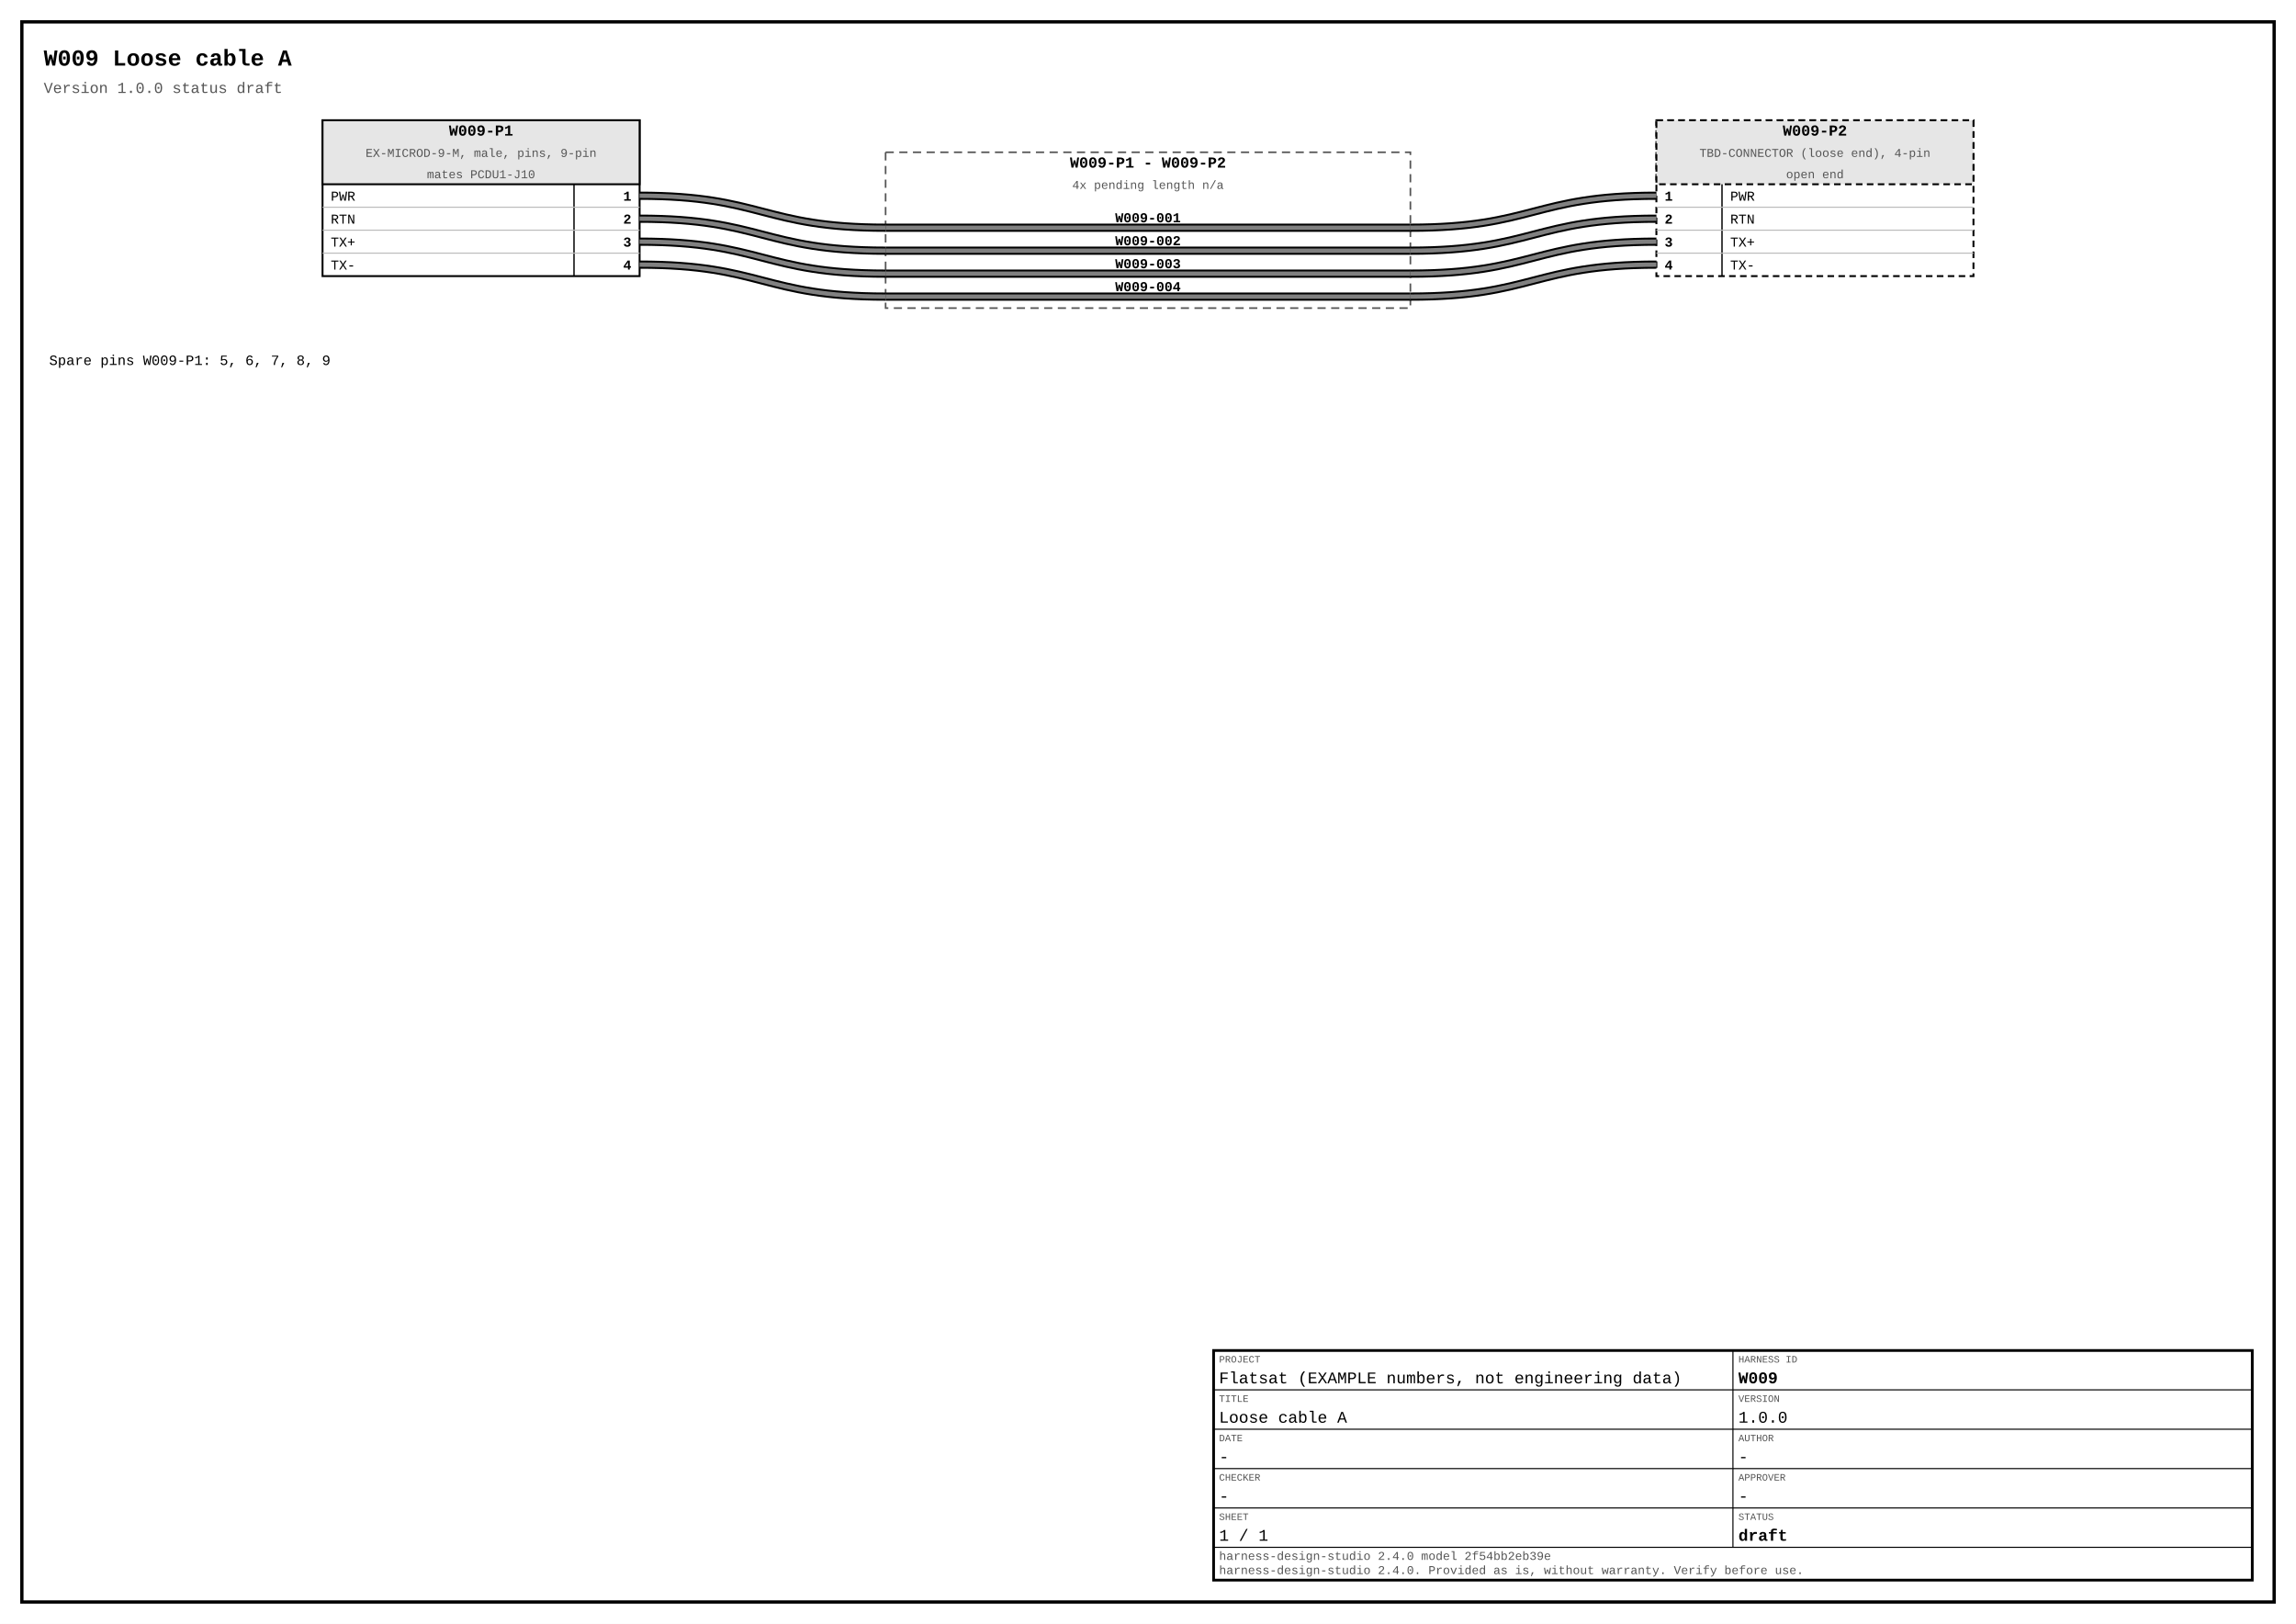
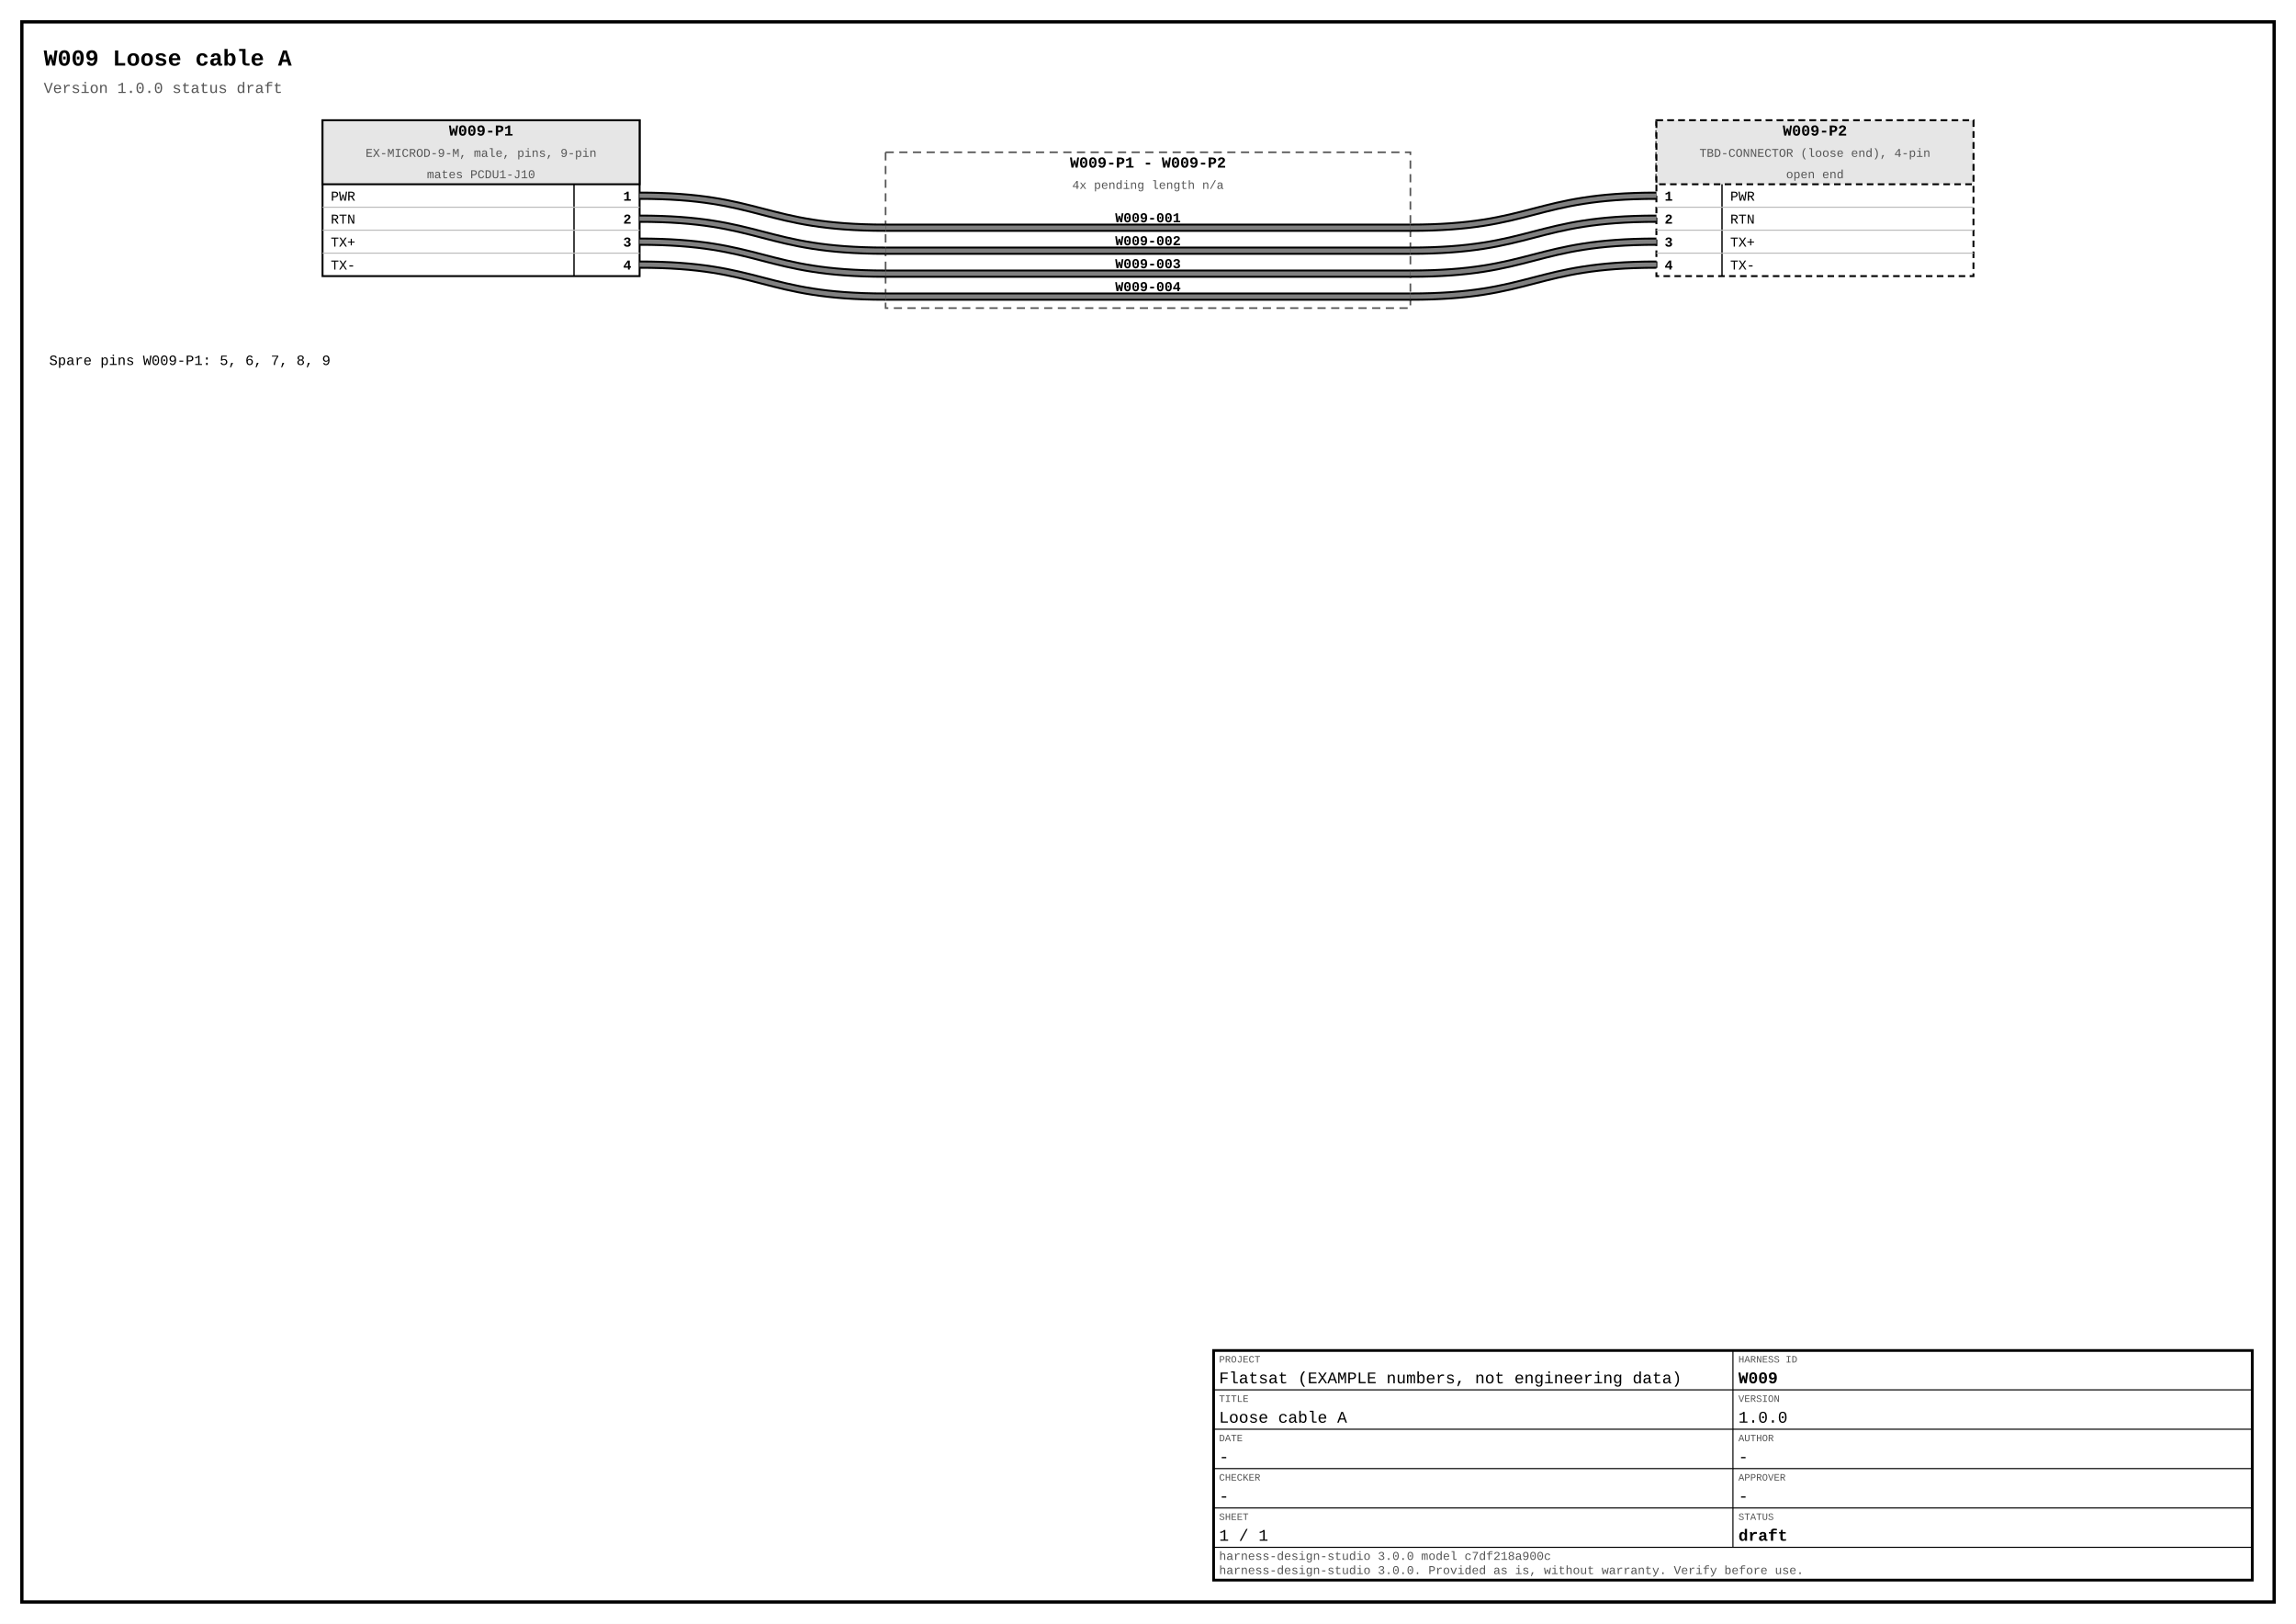
<svg xmlns="http://www.w3.org/2000/svg" width="420mm" height="297mm" viewBox="0 0 420 297" font-family="Courier New, Courier, monospace">
  <rect x="0" y="0" width="420" height="297" fill="#ffffff" />
  <rect x="4" y="4" width="412" height="289" fill="none" stroke="#000000" stroke-width="0.6" />
  <text x="8" y="12" font-size="4.2" font-weight="bold" text-anchor="start" fill="#000000">W009  Loose cable A</text>
  <text x="8" y="17" font-size="2.8" text-anchor="start" fill="#555555">Version 1.0.0  status draft</text>
  <rect x="59" y="22" width="58" height="28.5" fill="#ffffff" stroke="#000000" stroke-width="0.35" />
  <rect x="59" y="22" width="58" height="11.7" fill="#e6e6e6" stroke="#000000" stroke-width="0.35" />
  <text x="88" y="24.8" font-size="2.8" font-weight="bold" text-anchor="middle" fill="#000000">W009-P1</text>
  <text x="88" y="28.7" font-size="2.2" text-anchor="middle" fill="#555555">EX-MICROD-9-M, male, pins, 9-pin</text>
  <text x="88" y="32.6" font-size="2.2" text-anchor="middle" fill="#555555">mates PCDU1-J10</text>
  <line x1="105" y1="33.7" x2="105" y2="50.5" stroke="#000000" stroke-width="0.25" />
  <line x1="59" y1="37.9" x2="117" y2="37.9" stroke="#bbbbbb" stroke-width="0.2" />
  <text x="60.5" y="36.7" font-size="2.5" text-anchor="start" fill="#000000" data-ref="sig/W009-P1/1">PWR</text>
  <text x="115.5" y="36.7" font-size="2.5" font-weight="bold" text-anchor="end" fill="#000000" data-ref="pin/W009-P1/1">1</text>
  <line x1="59" y1="42.1" x2="117" y2="42.1" stroke="#bbbbbb" stroke-width="0.2" />
  <text x="60.5" y="40.9" font-size="2.5" text-anchor="start" fill="#000000" data-ref="sig/W009-P1/2">RTN</text>
  <text x="115.5" y="40.9" font-size="2.5" font-weight="bold" text-anchor="end" fill="#000000" data-ref="pin/W009-P1/2">2</text>
  <line x1="59" y1="46.3" x2="117" y2="46.3" stroke="#bbbbbb" stroke-width="0.2" />
  <text x="60.5" y="45.1" font-size="2.5" text-anchor="start" fill="#000000" data-ref="sig/W009-P1/3">TX+</text>
  <text x="115.5" y="45.1" font-size="2.5" font-weight="bold" text-anchor="end" fill="#000000" data-ref="pin/W009-P1/3">3</text>
  <text x="60.5" y="49.3" font-size="2.5" text-anchor="start" fill="#000000" data-ref="sig/W009-P1/4">TX-</text>
  <text x="115.5" y="49.3" font-size="2.5" font-weight="bold" text-anchor="end" fill="#000000" data-ref="pin/W009-P1/4">4</text>
  <rect x="303" y="22" width="58" height="28.5" fill="#ffffff" stroke="#000000" stroke-width="0.35" stroke-dasharray="1.2 0.8" />
  <rect x="303" y="22" width="58" height="11.7" fill="#e6e6e6" stroke="#000000" stroke-width="0.35" stroke-dasharray="1.2 0.8" />
  <text x="332" y="24.8" font-size="2.8" font-weight="bold" text-anchor="middle" fill="#000000">W009-P2</text>
  <text x="332" y="28.7" font-size="2.2" text-anchor="middle" fill="#555555" data-ref="part/W009-P2">TBD-CONNECTOR (loose end), 4-pin</text>
  <text x="332" y="32.6" font-size="2.2" text-anchor="middle" fill="#555555" data-ref="end/W009-P2">open end</text>
  <line x1="315" y1="33.7" x2="315" y2="50.5" stroke="#000000" stroke-width="0.25" />
  <line x1="303" y1="37.9" x2="361" y2="37.9" stroke="#bbbbbb" stroke-width="0.2" />
  <text x="304.5" y="36.7" font-size="2.5" font-weight="bold" text-anchor="start" fill="#000000" data-ref="pin/W009-P2/1">1</text>
  <text x="316.5" y="36.7" font-size="2.5" text-anchor="start" fill="#000000" data-ref="sig/W009-P2/1">PWR</text>
  <line x1="303" y1="42.1" x2="361" y2="42.1" stroke="#bbbbbb" stroke-width="0.2" />
  <text x="304.5" y="40.9" font-size="2.5" font-weight="bold" text-anchor="start" fill="#000000" data-ref="pin/W009-P2/2">2</text>
  <text x="316.5" y="40.9" font-size="2.5" text-anchor="start" fill="#000000" data-ref="sig/W009-P2/2">RTN</text>
  <line x1="303" y1="46.3" x2="361" y2="46.3" stroke="#bbbbbb" stroke-width="0.2" />
  <text x="304.5" y="45.1" font-size="2.5" font-weight="bold" text-anchor="start" fill="#000000" data-ref="pin/W009-P2/3">3</text>
  <text x="316.5" y="45.1" font-size="2.5" text-anchor="start" fill="#000000" data-ref="sig/W009-P2/3">TX+</text>
  <text x="304.5" y="49.3" font-size="2.5" font-weight="bold" text-anchor="start" fill="#000000" data-ref="pin/W009-P2/4">4</text>
  <text x="316.5" y="49.3" font-size="2.5" text-anchor="start" fill="#000000" data-ref="sig/W009-P2/4">TX-</text>
  <rect x="162" y="27.85" width="96" height="28.5" fill="none" stroke="#555555" stroke-width="0.3" stroke-dasharray="1.5 1" />
  <text x="210" y="30.65" font-size="2.8" font-weight="bold" text-anchor="middle" fill="#000000">W009-P1 - W009-P2</text>
  <text x="210" y="34.55" font-size="2.2" text-anchor="middle" fill="#555555">4x  pending  length n/a</text>
  <path d="M 117 35.8 C 139.5 35.8 139.5 41.65 162 41.65" fill="none" stroke="#000000" stroke-width="1.5" />
  <line x1="162" y1="41.65" x2="258" y2="41.65" stroke="#000000" stroke-width="1.5" />
  <path d="M 258 41.65 C 280.5 41.65 280.5 35.8 303 35.8" fill="none" stroke="#000000" stroke-width="1.5" />
  <path d="M 117 35.8 C 139.5 35.8 139.5 41.65 162 41.65" fill="none" stroke="#808080" stroke-width="0.8" />
  <line x1="162" y1="41.65" x2="258" y2="41.65" stroke="#808080" stroke-width="0.8" />
  <path d="M 258 41.65 C 280.5 41.65 280.5 35.8 303 35.8" fill="none" stroke="#808080" stroke-width="0.8" />
  <text x="210" y="40.65" font-size="2.5" font-weight="bold" text-anchor="middle" fill="#000000">W009-001</text>
  <path d="M 117 40 C 139.5 40 139.5 45.85 162 45.85" fill="none" stroke="#000000" stroke-width="1.5" />
  <line x1="162" y1="45.85" x2="258" y2="45.85" stroke="#000000" stroke-width="1.5" />
  <path d="M 258 45.85 C 280.5 45.85 280.5 40 303 40" fill="none" stroke="#000000" stroke-width="1.5" />
  <path d="M 117 40 C 139.5 40 139.5 45.85 162 45.85" fill="none" stroke="#808080" stroke-width="0.8" />
  <line x1="162" y1="45.85" x2="258" y2="45.85" stroke="#808080" stroke-width="0.8" />
  <path d="M 258 45.85 C 280.5 45.85 280.5 40 303 40" fill="none" stroke="#808080" stroke-width="0.8" />
  <text x="210" y="44.85" font-size="2.5" font-weight="bold" text-anchor="middle" fill="#000000">W009-002</text>
  <path d="M 117 44.2 C 139.5 44.2 139.5 50.05 162 50.05" fill="none" stroke="#000000" stroke-width="1.5" />
  <line x1="162" y1="50.05" x2="258" y2="50.05" stroke="#000000" stroke-width="1.5" />
  <path d="M 258 50.05 C 280.5 50.05 280.5 44.2 303 44.2" fill="none" stroke="#000000" stroke-width="1.5" />
  <path d="M 117 44.2 C 139.5 44.2 139.5 50.05 162 50.05" fill="none" stroke="#808080" stroke-width="0.8" />
  <line x1="162" y1="50.05" x2="258" y2="50.05" stroke="#808080" stroke-width="0.8" />
  <path d="M 258 50.05 C 280.5 50.05 280.5 44.2 303 44.2" fill="none" stroke="#808080" stroke-width="0.8" />
  <text x="210" y="49.05" font-size="2.5" font-weight="bold" text-anchor="middle" fill="#000000">W009-003</text>
  <path d="M 117 48.4 C 139.5 48.4 139.5 54.25 162 54.25" fill="none" stroke="#000000" stroke-width="1.5" />
  <line x1="162" y1="54.25" x2="258" y2="54.25" stroke="#000000" stroke-width="1.5" />
  <path d="M 258 54.25 C 280.5 54.25 280.5 48.4 303 48.4" fill="none" stroke="#000000" stroke-width="1.5" />
  <path d="M 117 48.4 C 139.5 48.4 139.5 54.25 162 54.25" fill="none" stroke="#808080" stroke-width="0.8" />
  <line x1="162" y1="54.25" x2="258" y2="54.25" stroke="#808080" stroke-width="0.8" />
  <path d="M 258 54.25 C 280.5 54.25 280.5 48.4 303 48.4" fill="none" stroke="#808080" stroke-width="0.8" />
  <text x="210" y="53.25" font-size="2.5" font-weight="bold" text-anchor="middle" fill="#000000">W009-004</text>
  <text x="9" y="66.75" font-size="2.6" text-anchor="start" fill="#000000">Spare pins W009-P1: 5, 6, 7, 8, 9</text>
  <rect x="222" y="247" width="190" height="42" fill="none" stroke="#000000" stroke-width="0.5" />
  <line x1="222" y1="247" x2="317" y2="247" stroke="#000000" stroke-width="0.2" />
  <text x="223" y="249.2" font-size="1.8" text-anchor="start" fill="#555555">PROJECT</text>
  <text x="223" y="253" font-size="3" text-anchor="start" fill="#000000">Flatsat (EXAMPLE numbers, not engineering data)</text>
  <line x1="317" y1="247" x2="412" y2="247" stroke="#000000" stroke-width="0.2" />
  <text x="318" y="249.2" font-size="1.8" text-anchor="start" fill="#555555">HARNESS ID</text>
  <text x="318" y="253" font-size="3" font-weight="bold" text-anchor="start" fill="#000000">W009</text>
  <line x1="222" y1="254.2" x2="317" y2="254.2" stroke="#000000" stroke-width="0.2" />
  <text x="223" y="256.4" font-size="1.8" text-anchor="start" fill="#555555">TITLE</text>
  <text x="223" y="260.2" font-size="3" text-anchor="start" fill="#000000">Loose cable A</text>
  <line x1="317" y1="254.2" x2="412" y2="254.2" stroke="#000000" stroke-width="0.2" />
  <text x="318" y="256.4" font-size="1.8" text-anchor="start" fill="#555555">VERSION</text>
  <text x="318" y="260.2" font-size="3" text-anchor="start" fill="#000000">1.0.0</text>
  <line x1="222" y1="261.4" x2="317" y2="261.4" stroke="#000000" stroke-width="0.2" />
  <text x="223" y="263.6" font-size="1.8" text-anchor="start" fill="#555555">DATE</text>
  <text x="223" y="267.4" font-size="3" text-anchor="start" fill="#000000">-</text>
  <line x1="317" y1="261.4" x2="412" y2="261.4" stroke="#000000" stroke-width="0.2" />
  <text x="318" y="263.6" font-size="1.8" text-anchor="start" fill="#555555">AUTHOR</text>
  <text x="318" y="267.4" font-size="3" text-anchor="start" fill="#000000">-</text>
  <line x1="222" y1="268.6" x2="317" y2="268.6" stroke="#000000" stroke-width="0.2" />
  <text x="223" y="270.8" font-size="1.8" text-anchor="start" fill="#555555">CHECKER</text>
  <text x="223" y="274.6" font-size="3" text-anchor="start" fill="#000000">-</text>
  <line x1="317" y1="268.6" x2="412" y2="268.6" stroke="#000000" stroke-width="0.2" />
  <text x="318" y="270.8" font-size="1.8" text-anchor="start" fill="#555555">APPROVER</text>
  <text x="318" y="274.6" font-size="3" text-anchor="start" fill="#000000">-</text>
  <line x1="222" y1="275.8" x2="317" y2="275.8" stroke="#000000" stroke-width="0.2" />
  <text x="223" y="278" font-size="1.8" text-anchor="start" fill="#555555">SHEET</text>
  <text x="223" y="281.8" font-size="3" text-anchor="start" fill="#000000">1 / 1</text>
  <line x1="317" y1="275.8" x2="412" y2="275.8" stroke="#000000" stroke-width="0.2" />
  <text x="318" y="278" font-size="1.8" text-anchor="start" fill="#555555">STATUS</text>
  <text x="318" y="281.8" font-size="3" font-weight="bold" text-anchor="start" fill="#000000">draft</text>
  <line x1="317" y1="247" x2="317" y2="283" stroke="#000000" stroke-width="0.2" />
  <line x1="222" y1="283" x2="412" y2="283" stroke="#000000" stroke-width="0.2" />
-   <text x="223" y="285.3" font-size="2.2" text-anchor="start" fill="#555555">harness-design-studio 2.4.0 model 2f54bb2eb39e</text>
-   <text x="223" y="287.9" font-size="2.2" text-anchor="start" fill="#555555">harness-design-studio 2.4.0. Provided as is, without warranty. Verify before use.</text>
+   <text x="223" y="285.3" font-size="2.2" text-anchor="start" fill="#555555">harness-design-studio 3.0.0 model c7df218a900c</text>
+   <text x="223" y="287.9" font-size="2.2" text-anchor="start" fill="#555555">harness-design-studio 3.0.0. Provided as is, without warranty. Verify before use.</text>
</svg>
